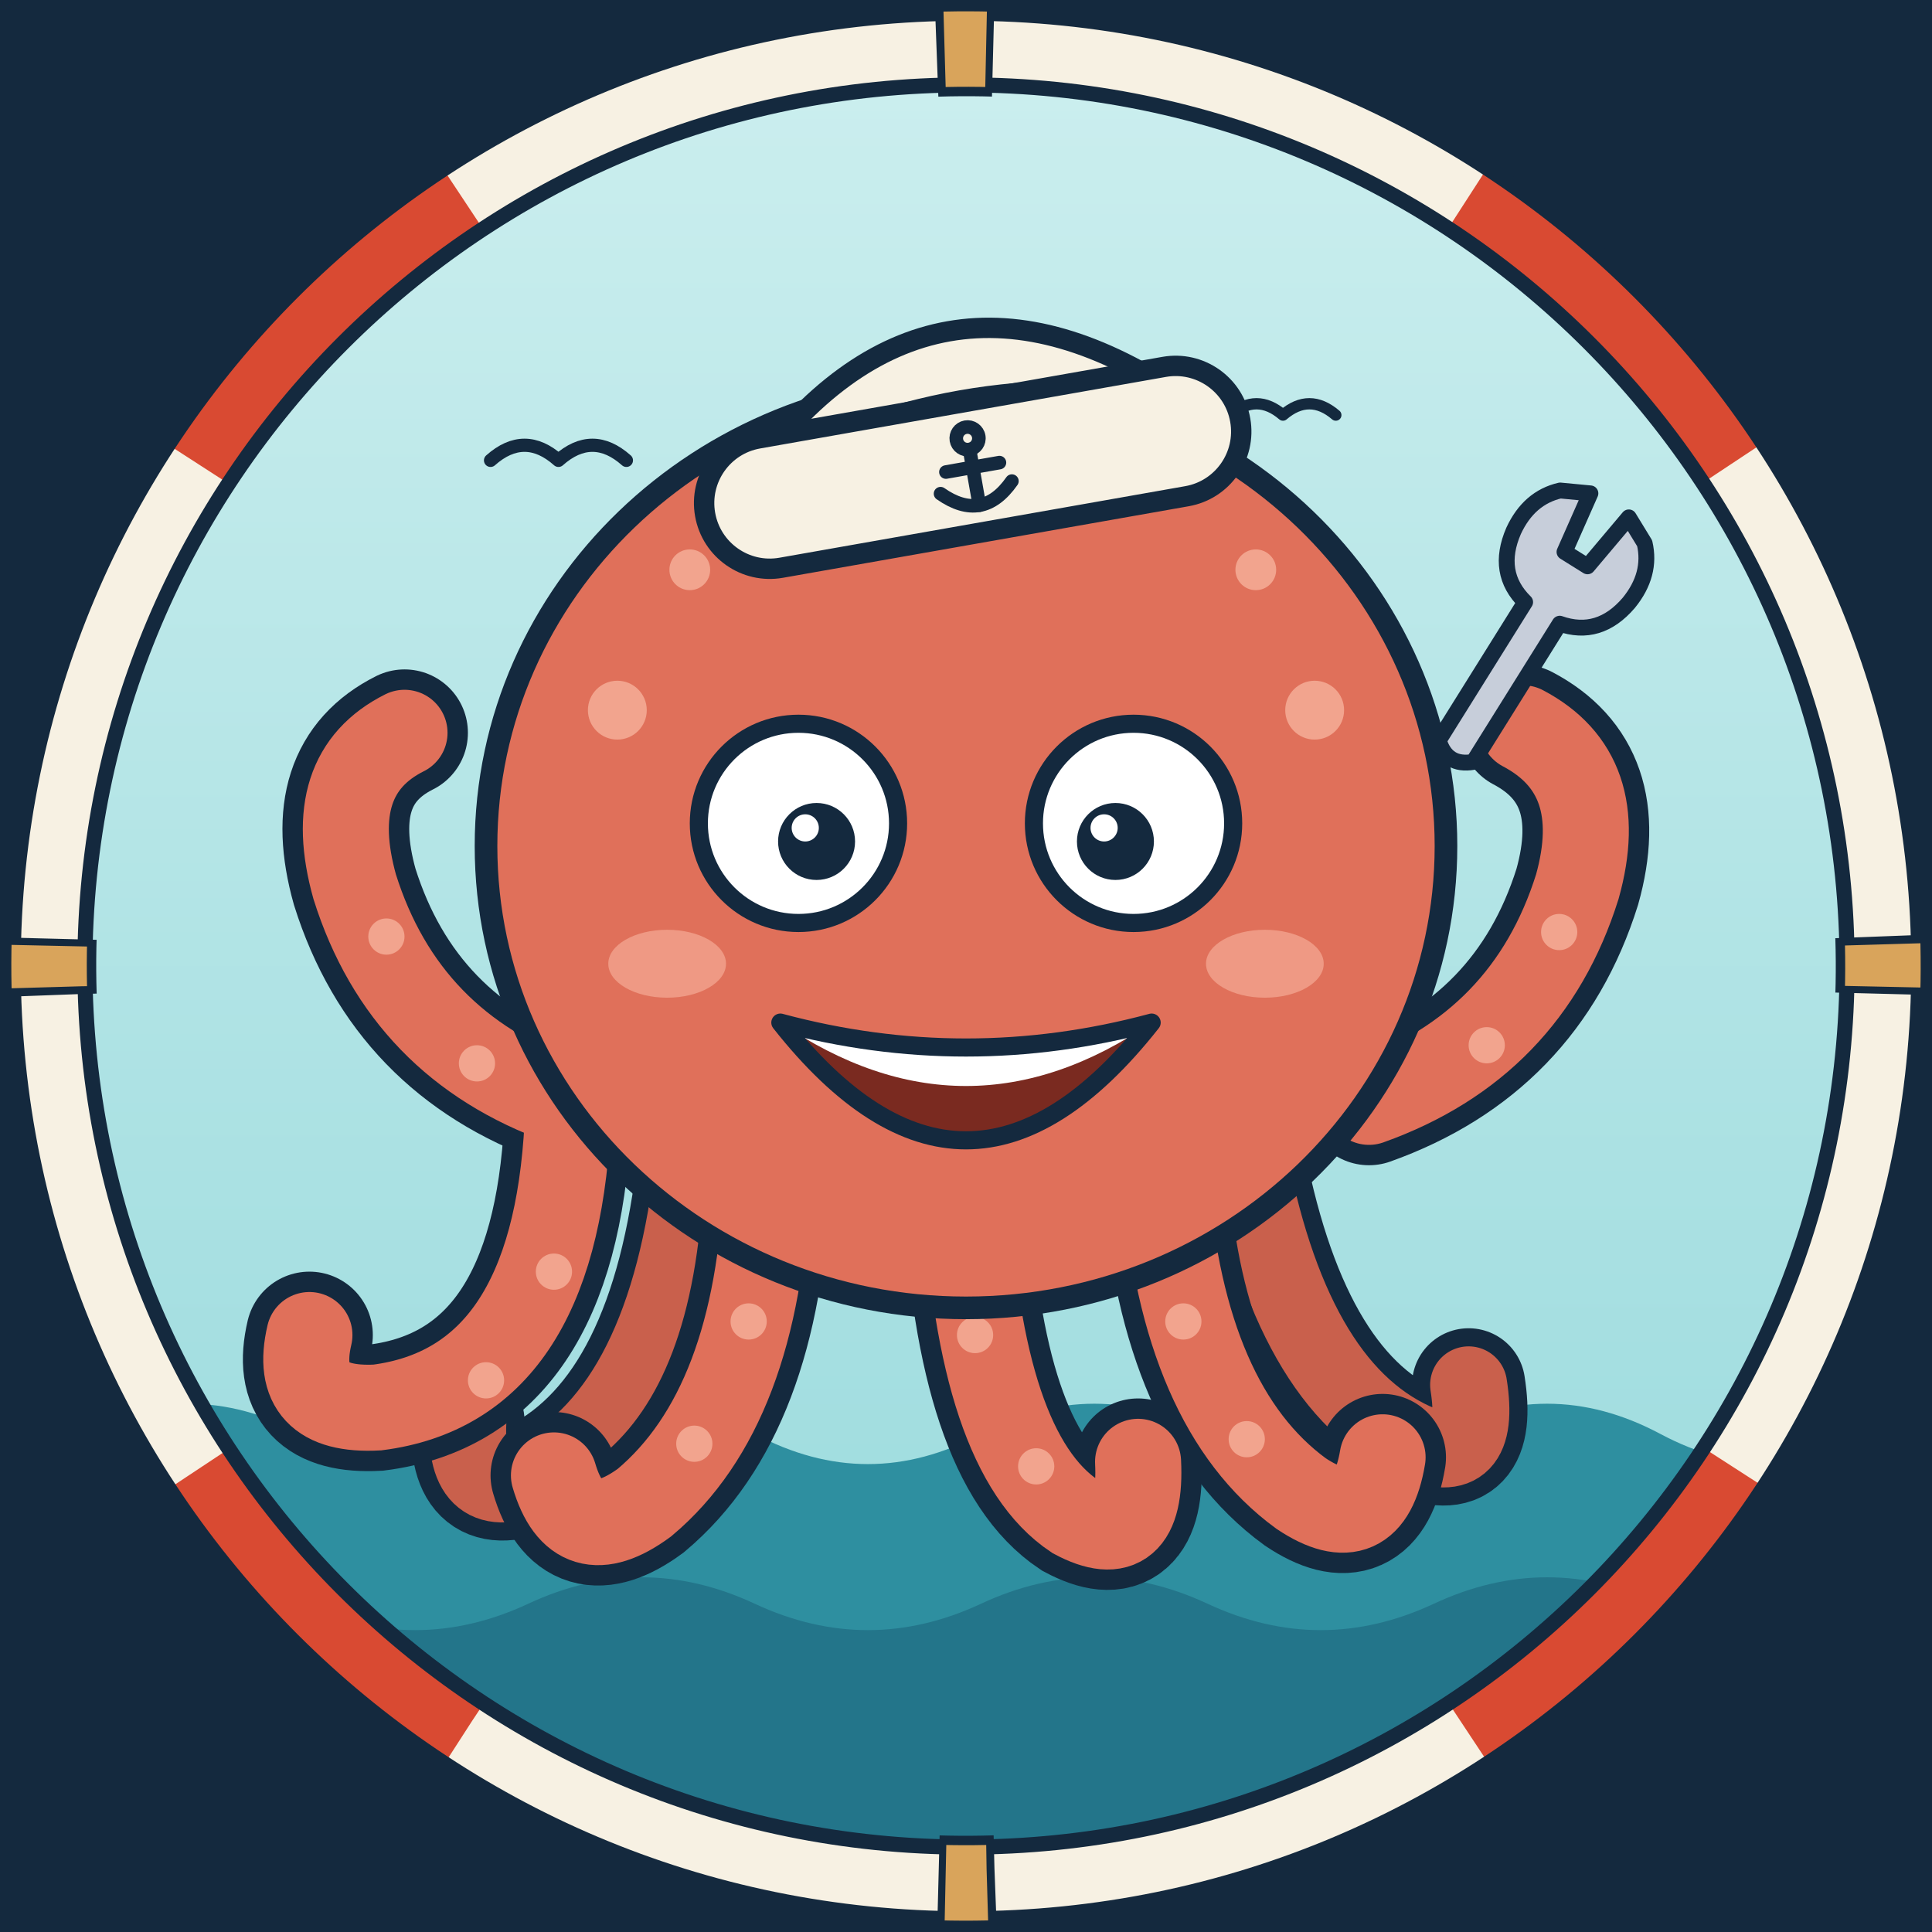
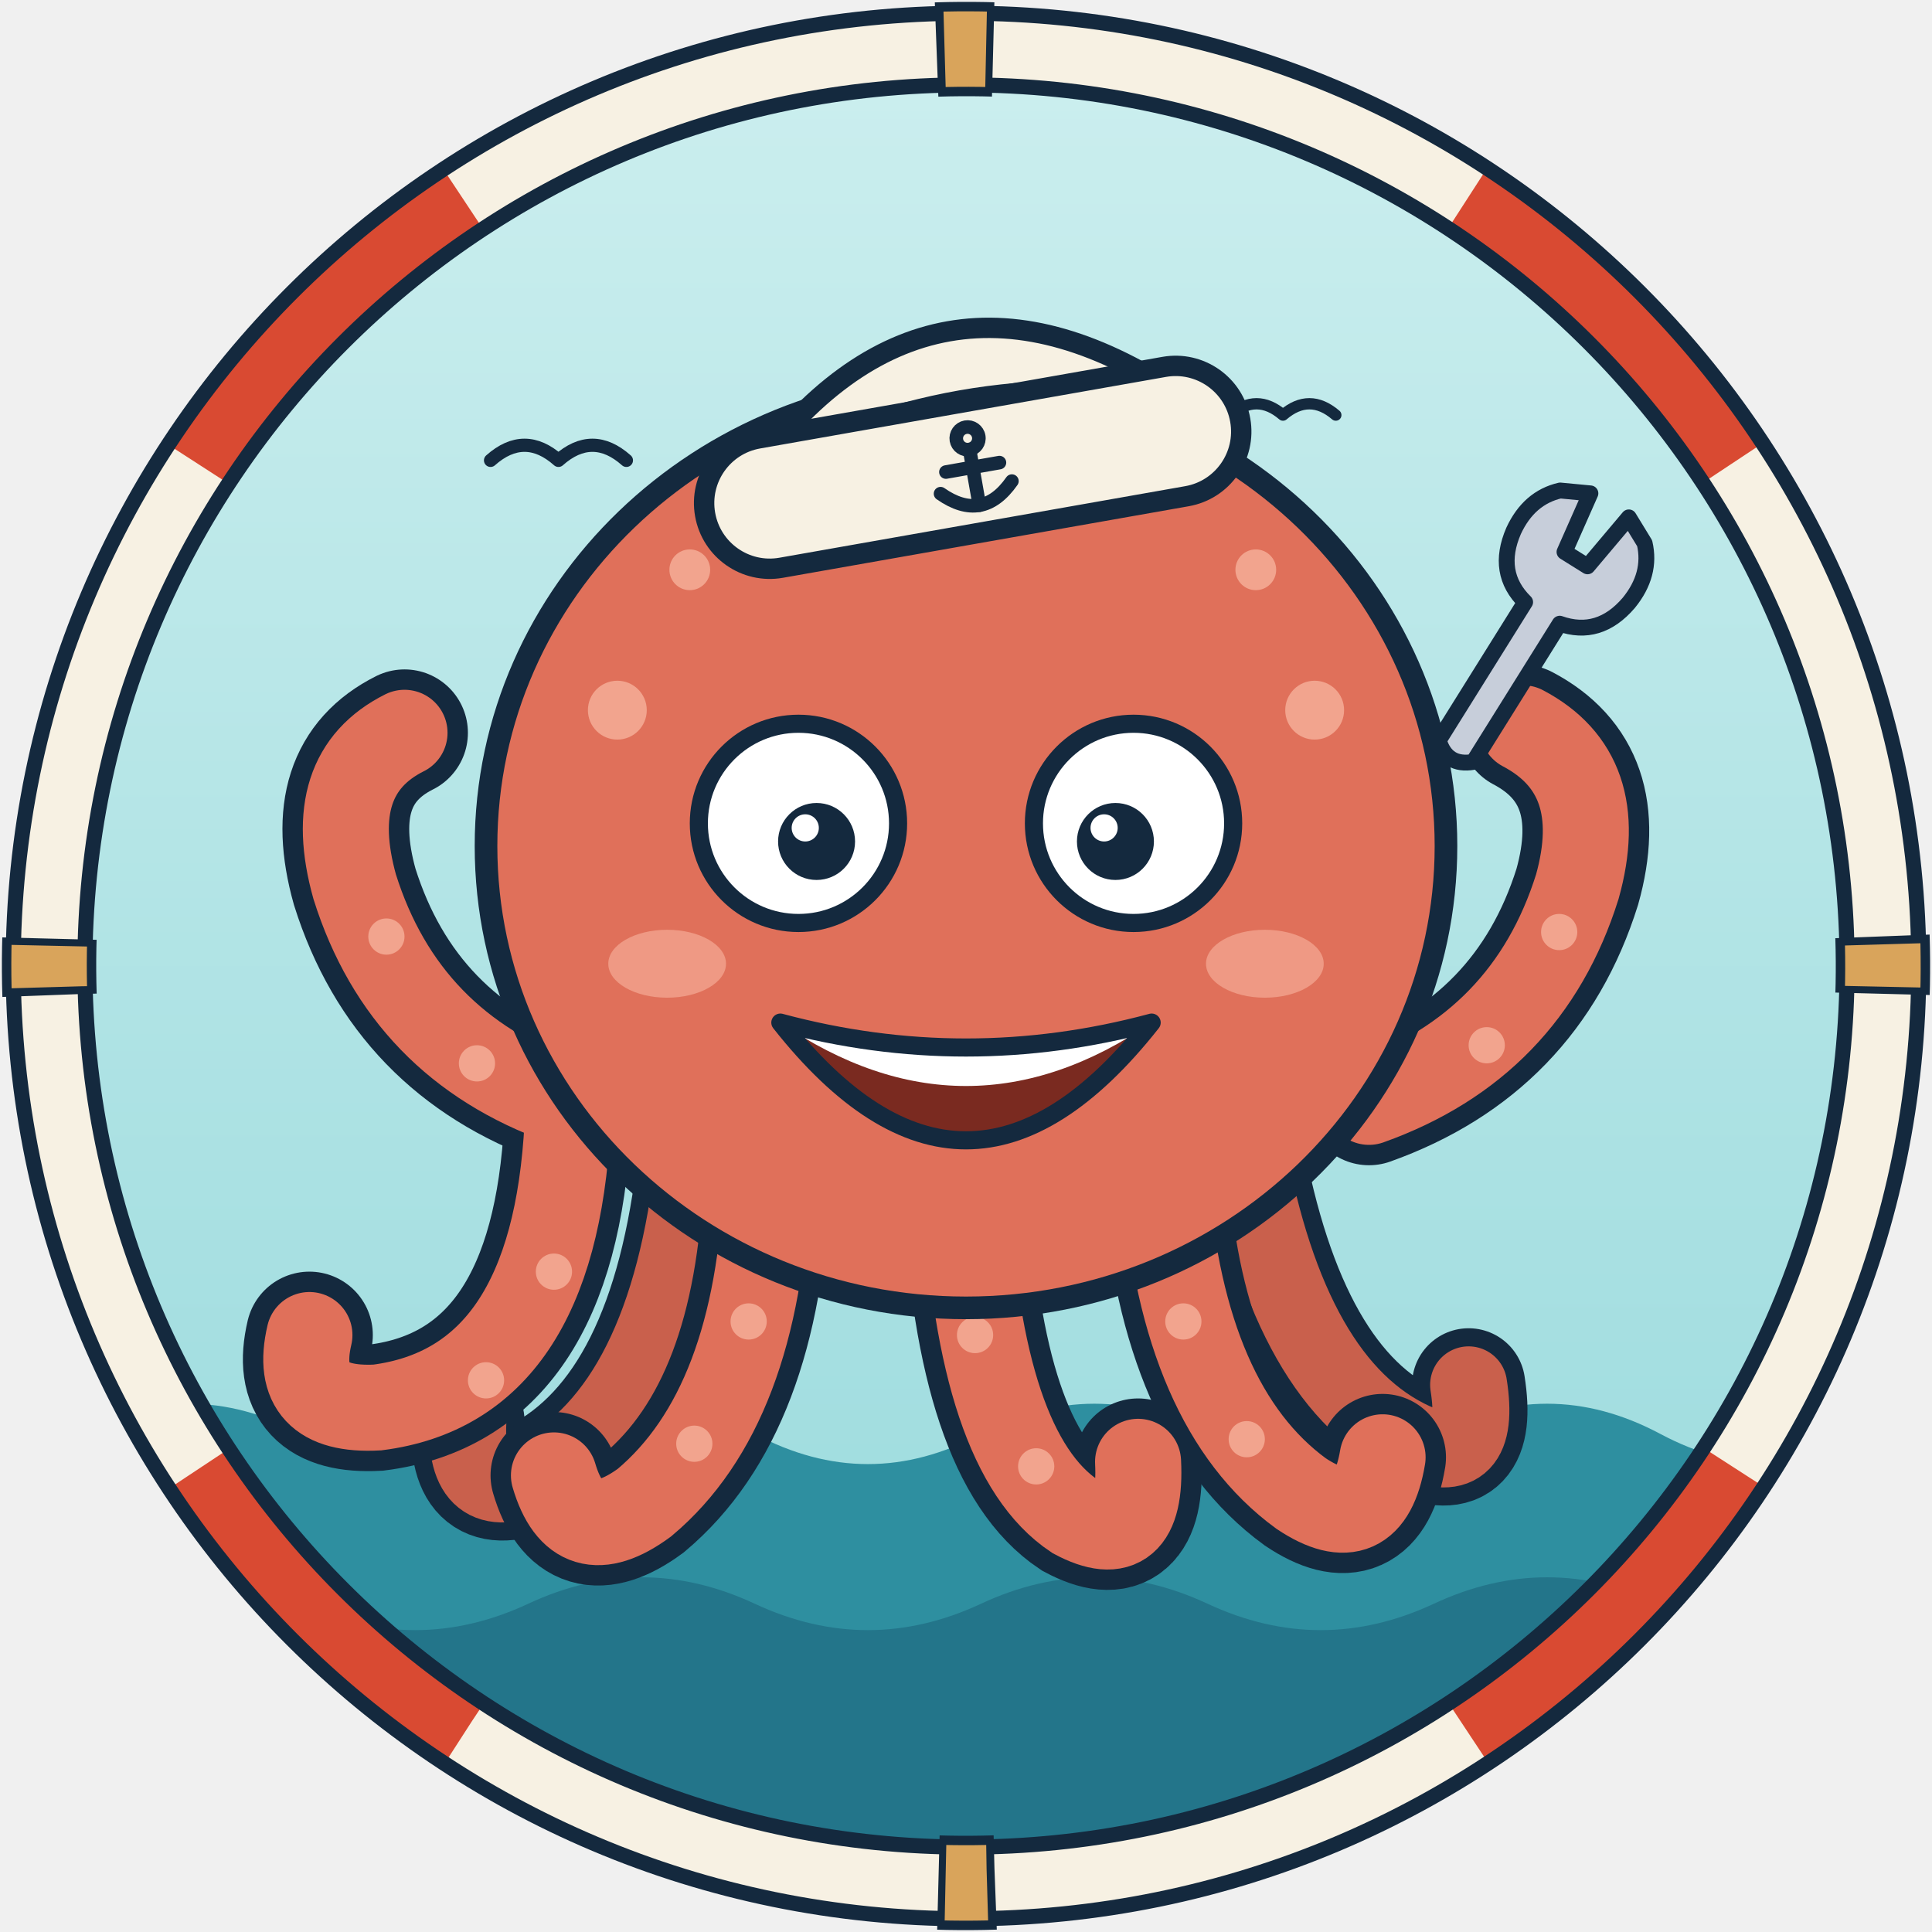
<svg xmlns="http://www.w3.org/2000/svg" width="1024" height="1024" viewBox="0 0 1024 1024">
  <defs>
    <linearGradient id="sky" x1="0" y1="0" x2="0" y2="1">
      <stop offset="0" stop-color="#CDEFEF" />
      <stop offset="1" stop-color="#94D8DB" />
    </linearGradient>
    <clipPath id="scene">
      <circle cx="512" cy="512" r="474" />
    </clipPath>
  </defs>
-   <rect width="1024" height="1024" fill="#14293E" />
  <g clip-path="url(#scene)">
    <rect width="1024" height="1024" fill="url(#sky)" />
    <path d="M260,244 Q278,228 296,244 M296,244 Q314,228 332,244" stroke="#14293E" stroke-width="7" fill="none" stroke-linecap="round" />
    <path d="M652,220 Q666,208 680,220 M680,220 Q694,208 708,220" stroke="#14293E" stroke-width="6" fill="none" stroke-linecap="round" />
    <path d="M40,760 Q100,728 160,760 T280,760 T400,760 T520,760 T640,760 T760,760 T880,760 T1000,760 L1000,1024 L40,1024 Z" fill="#2E8FA0" />
    <path d="M40,850 Q100,822 160,850 T280,850 T400,850 T520,850 T640,850 T760,850 T880,850 T1000,850 L1000,1024 L40,1024 Z" fill="#23758A" />
    <g transform="translate(512 470) scale(1.2) translate(-512 -470)">
      <g stroke="#14293E" stroke-width="50" fill="none" stroke-linecap="round">
        <path d="M392,590 Q380,700 322,730 Q290,744 292,706" />
        <path d="M636,585 Q655,690 710,715 Q740,728 734,690" />
      </g>
      <g stroke="#C9604C" stroke-width="34" fill="none" stroke-linecap="round">
        <path d="M392,590 Q380,700 322,730 Q290,744 292,706" />
        <path d="M636,585 Q655,690 710,715 Q740,728 734,690" />
      </g>
      <g stroke="#14293E" stroke-width="56" fill="none" stroke-linecap="round">
        <path d="M336,575 Q330,690 252,700 Q214,702 222,668" />
        <path d="M424,600 Q420,700 370,742 Q340,764 330,730" />
        <path d="M512,605 Q518,720 560,748 Q590,764 588,724" />
        <path d="M600,600 Q608,700 660,738 Q690,758 696,722" />
        <path d="M690,565 Q760,540 782,470 Q796,420 758,400" />
        <path d="M334,565 Q264,540 242,470 Q228,420 264,402" />
      </g>
      <g stroke="#E0705A" stroke-width="38" fill="none" stroke-linecap="round">
        <path d="M336,575 Q330,690 252,700 Q214,702 222,668" />
        <path d="M424,600 Q420,700 370,742 Q340,764 330,730" />
        <path d="M512,605 Q518,720 560,748 Q590,764 588,724" />
        <path d="M600,600 Q608,700 660,738 Q690,758 696,722" />
        <path d="M690,565 Q760,540 782,470 Q796,420 758,400" />
        <path d="M334,565 Q264,540 242,470 Q228,420 264,402" />
      </g>
      <g fill="#F2A48E">
        <circle cx="330" cy="640" r="8" />
        <circle cx="300" cy="688" r="8" />
        <circle cx="416" cy="662" r="8" />
        <circle cx="392" cy="716" r="8" />
        <circle cx="516" cy="668" r="8" />
        <circle cx="543" cy="726" r="8" />
        <circle cx="608" cy="662" r="8" />
        <circle cx="636" cy="714" r="8" />
        <circle cx="742" cy="540" r="8" />
        <circle cx="774" cy="490" r="8" />
        <circle cx="296" cy="548" r="8" />
        <circle cx="256" cy="492" r="8" />
      </g>
      <g transform="rotate(32 756 366)">
        <path d="M747,418 L747,346 Q729,342 726,322 Q724,306 734,296 L746,290 L750,318 L762,318 L766,290 L778,296 Q788,306 786,322 Q783,342 765,346 L765,418 Q756,426 747,418 Z" fill="#C7CEDA" stroke="#14293E" stroke-width="7" stroke-linejoin="round" />
      </g>
      <ellipse cx="512" cy="452" rx="212" ry="204" fill="#E0705A" stroke="#14293E" stroke-width="10" />
      <circle cx="358" cy="392" r="13" fill="#F2A48E" />
      <circle cx="666" cy="392" r="13" fill="#F2A48E" />
      <circle cx="390" cy="330" r="9" fill="#F2A48E" />
      <circle cx="640" cy="330" r="9" fill="#F2A48E" />
      <ellipse cx="380" cy="504" rx="26" ry="15" fill="#F2A48E" opacity="0.8" />
      <ellipse cx="644" cy="504" rx="26" ry="15" fill="#F2A48E" opacity="0.8" />
      <circle cx="438" cy="442" r="44" fill="#FFFFFF" stroke="#14293E" stroke-width="8" />
      <circle cx="586" cy="442" r="44" fill="#FFFFFF" stroke="#14293E" stroke-width="8" />
      <circle cx="446" cy="450" r="17" fill="#14293E" />
      <circle cx="578" cy="450" r="17" fill="#14293E" />
      <circle cx="441" cy="444" r="6" fill="#FFFFFF" />
      <circle cx="573" cy="444" r="6" fill="#FFFFFF" />
      <path d="M430,530 Q512,552 594,530 Q512,634 430,530 Z" fill="#7A2A20" />
      <path d="M430,530 Q512,552 594,530 Q512,586 430,530 Z" fill="#FFFFFF" />
      <path d="M430,530 Q512,552 594,530 Q512,634 430,530 Z" fill="none" stroke="#14293E" stroke-width="8" stroke-linejoin="round" />
      <g transform="rotate(-10 512 268)">
        <path d="M414,272 Q512,176 610,272 Q512,238 414,272 Z" fill="#F7F1E3" stroke="#14293E" stroke-width="9" stroke-linejoin="round" />
        <rect x="392" y="256" width="240" height="58" rx="29" fill="#F7F1E3" stroke="#14293E" stroke-width="9" />
        <g stroke="#14293E" stroke-width="6" fill="none" stroke-linecap="round">
          <circle cx="512" cy="272" r="5" />
          <path d="M512,277 L512,302" />
          <path d="M500,285 L524,285" />
          <path d="M496,294 Q512,310 528,294" />
        </g>
      </g>
    </g>
  </g>
  <circle cx="512" cy="512" r="486" fill="none" stroke="#F7F1E3" stroke-width="38" />
  <circle cx="512" cy="512" r="486" fill="none" stroke="#D94A32" stroke-width="38" stroke-dasharray="200 563.4" transform="rotate(33.2 512 512)" />
  <circle cx="512" cy="512" r="467" fill="none" stroke="#14293E" stroke-width="8" />
  <circle cx="512" cy="512" r="505" fill="none" stroke="#14293E" stroke-width="8" />
  <circle cx="512" cy="512" r="486" fill="none" stroke="#14293E" stroke-width="50" stroke-dasharray="30 733.4" transform="rotate(-1.8 512 512)" />
  <circle cx="512" cy="512" r="486" fill="none" stroke="#D9A45B" stroke-width="40" stroke-dasharray="22 741.4" transform="rotate(-1.3 512 512)" />
</svg>
